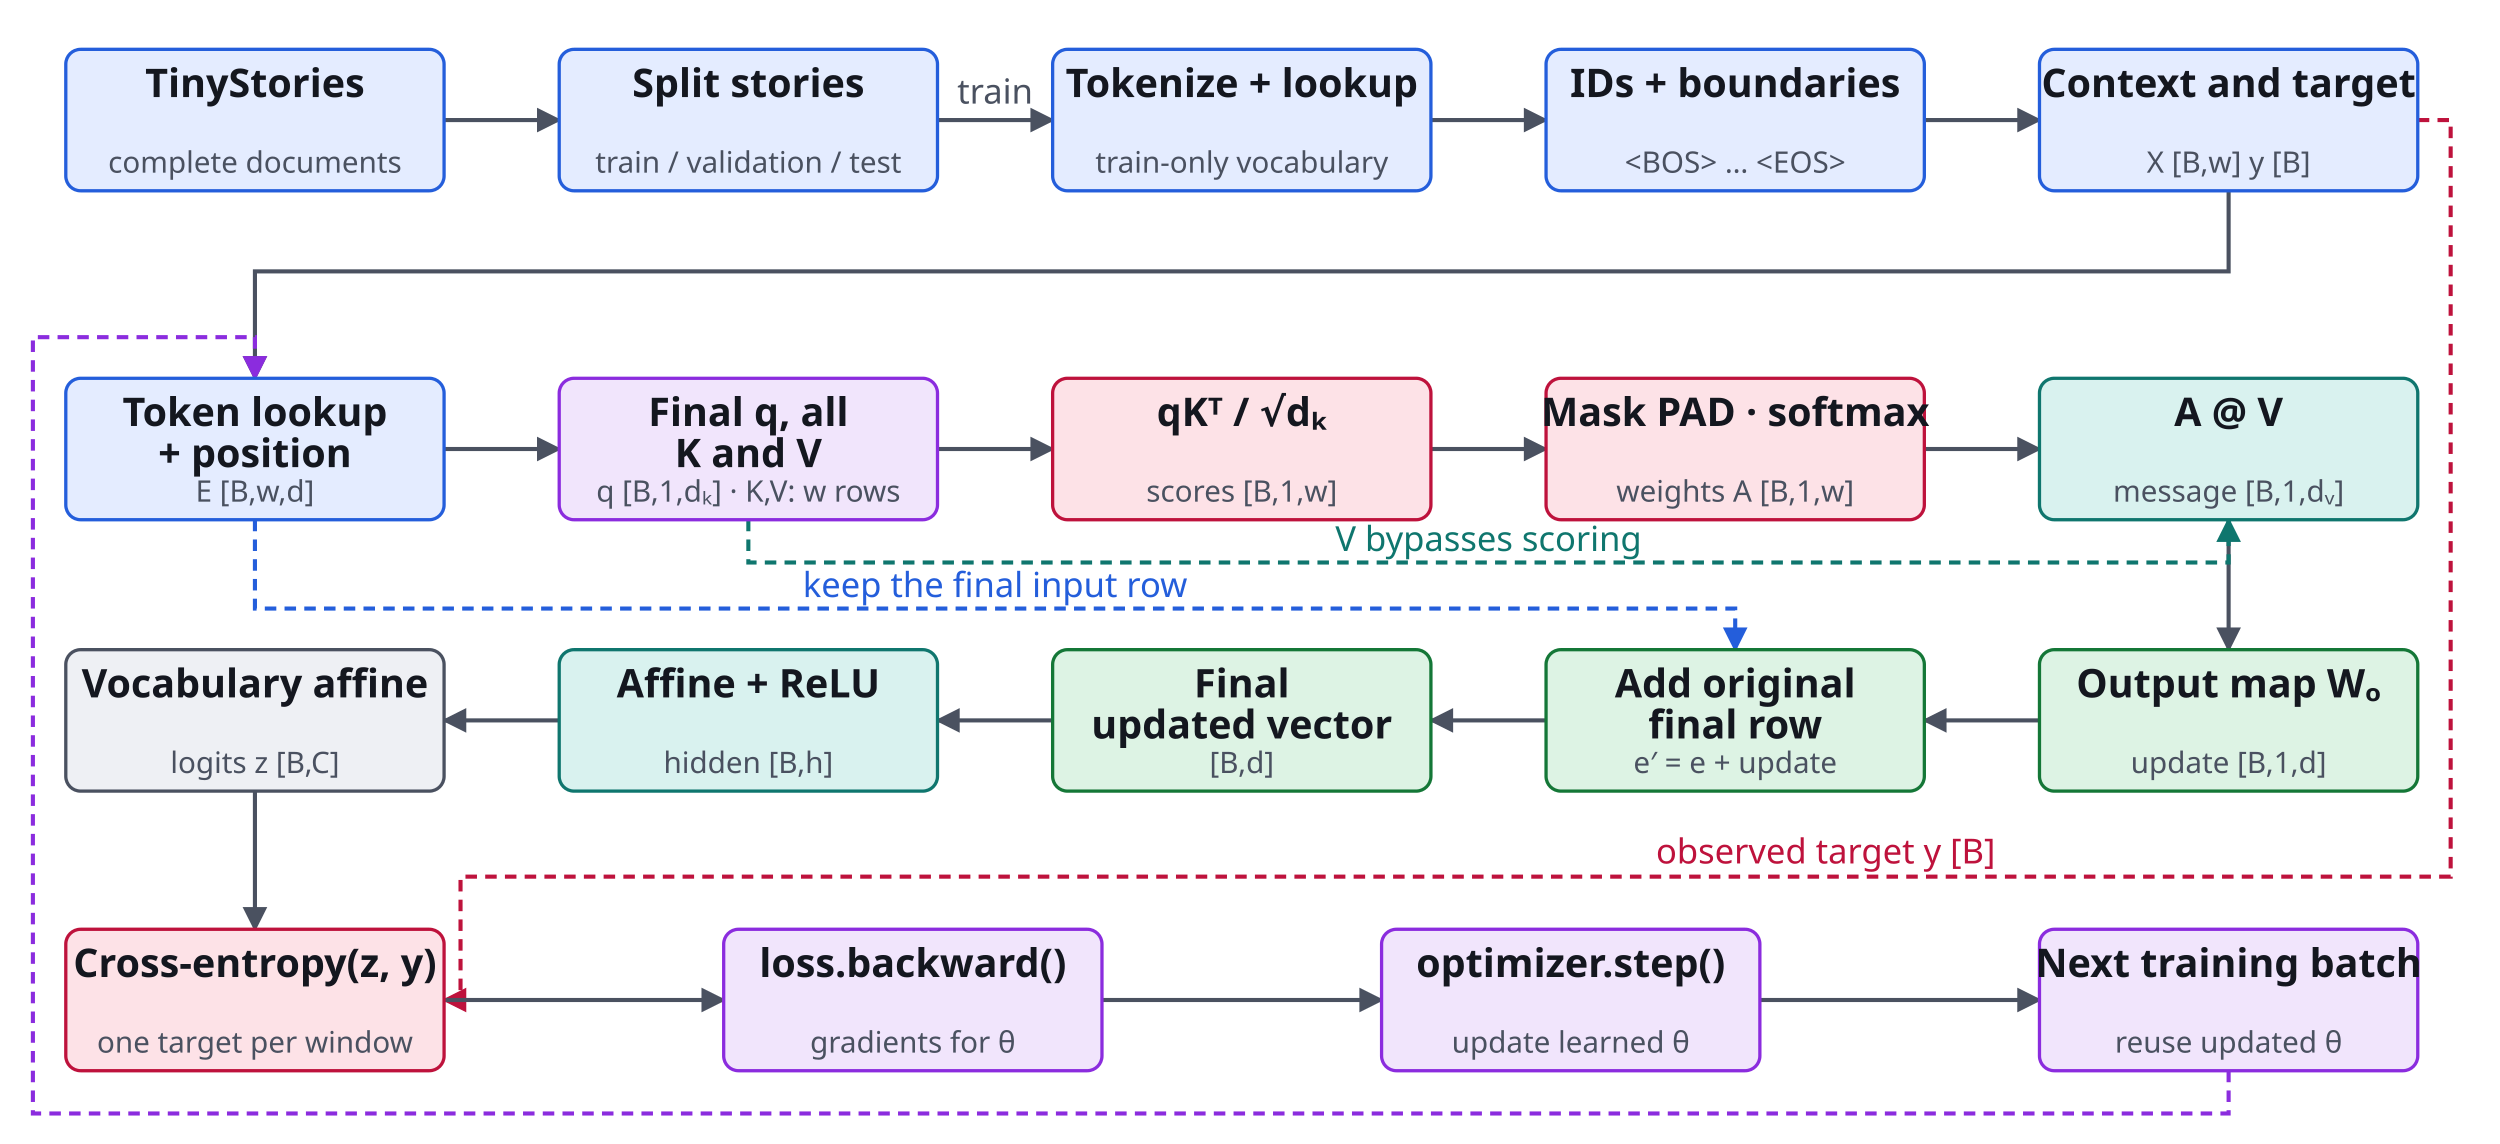
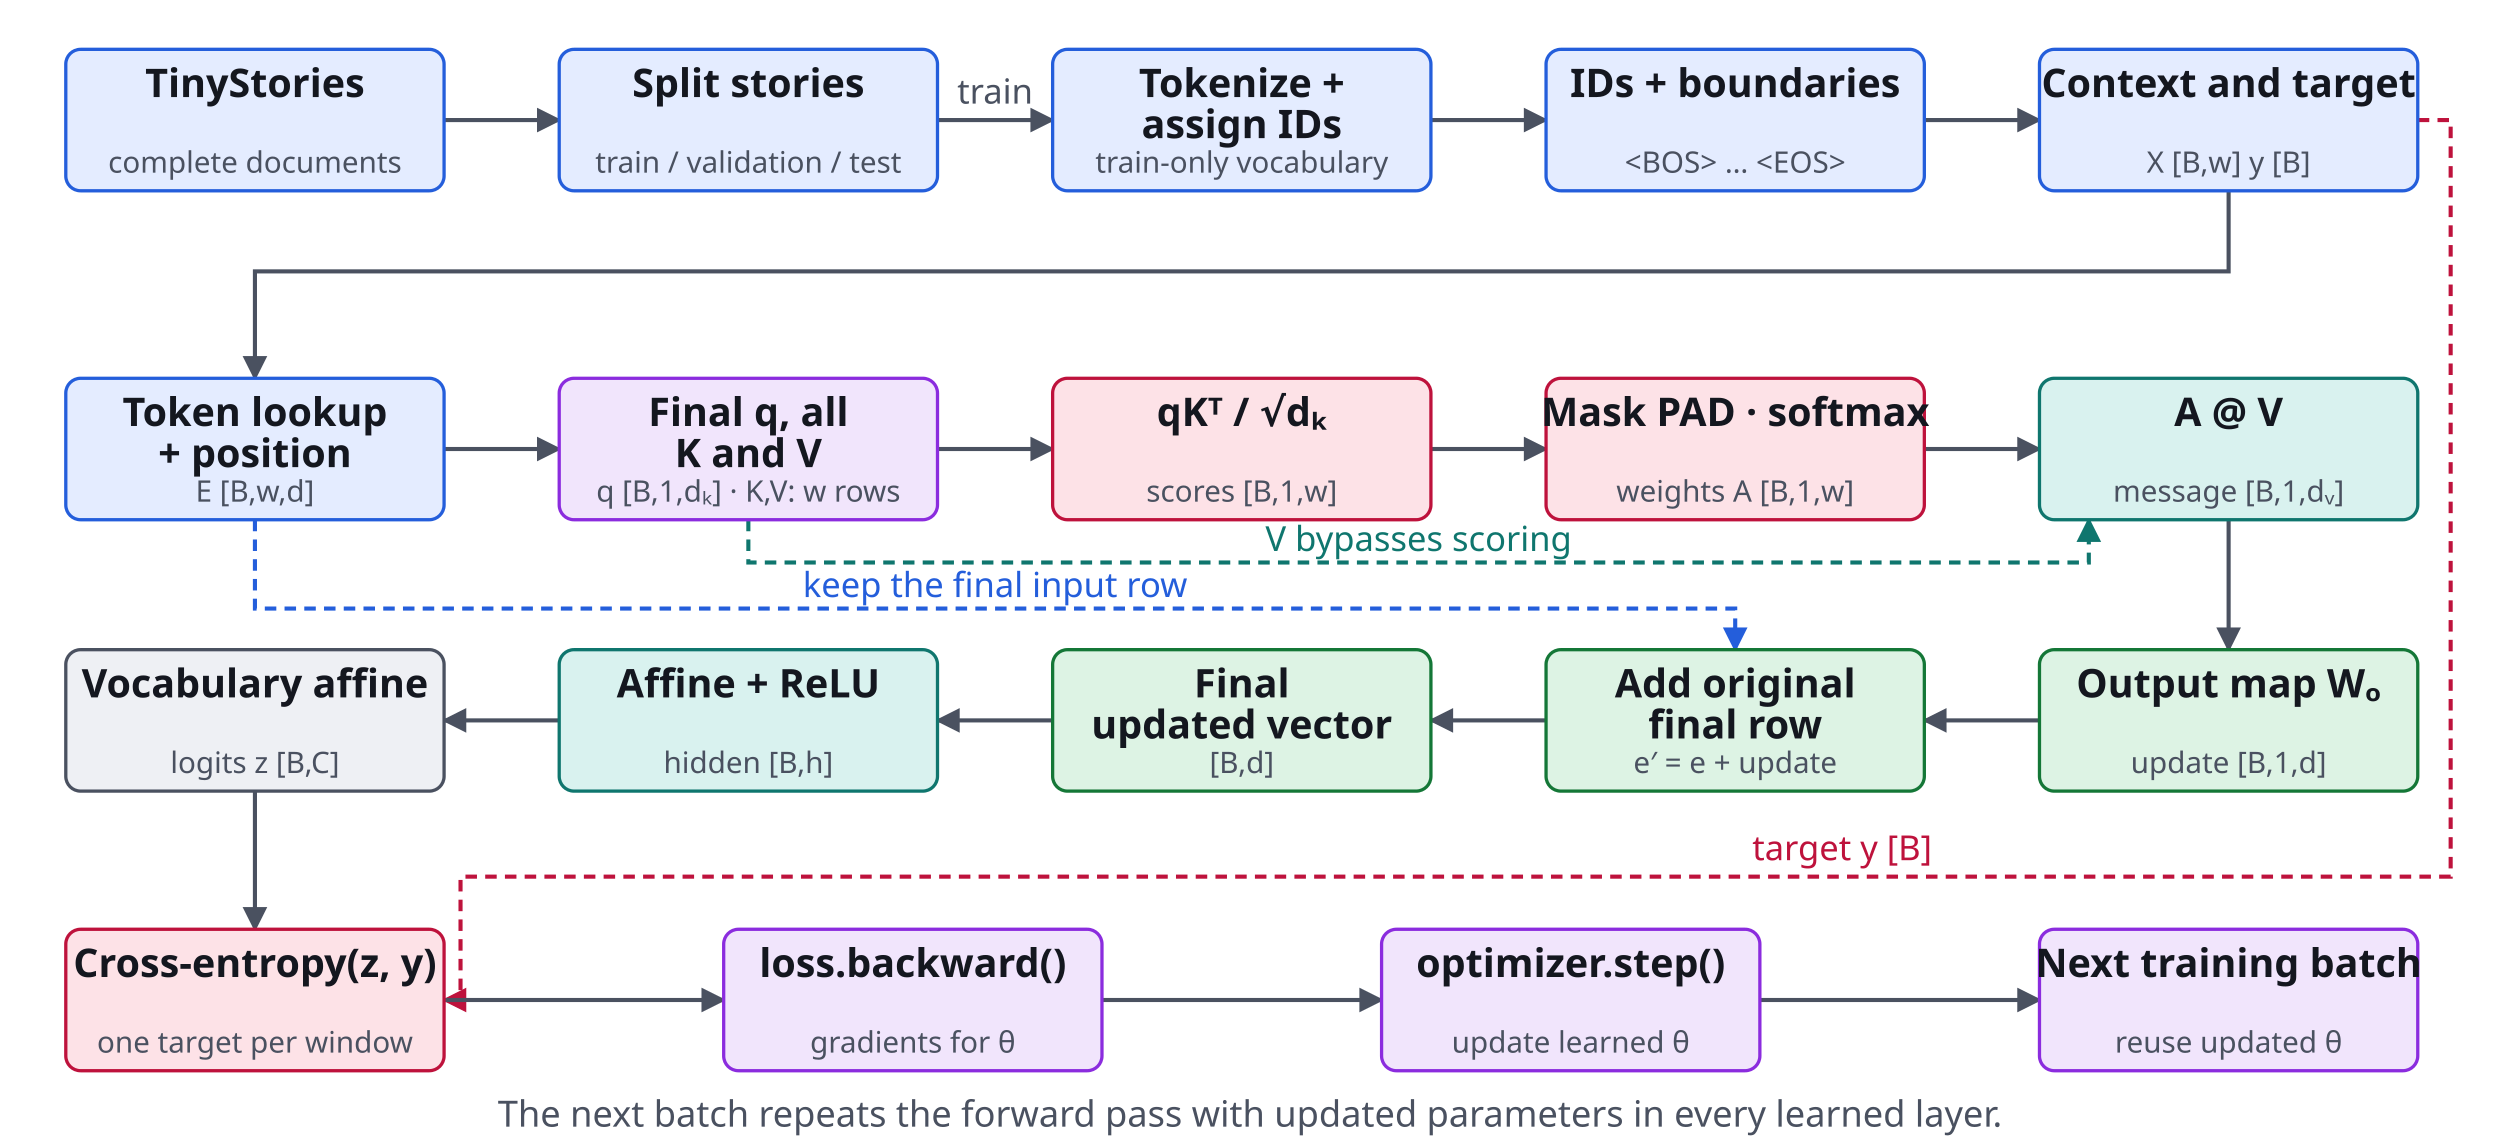
- <svg xmlns="http://www.w3.org/2000/svg" viewBox="0 0 1520 695" role="img" aria-label="attention training pipeline" style="font-family:Avenir Next,Segoe UI,sans-serif;background:#F7F8FA">
+ <svg xmlns="http://www.w3.org/2000/svg" viewBox="0 0 1520 695" role="img" aria-label="attention training pipeline" data-focus="" style="font-family:Avenir Next,Segoe UI,sans-serif;background:#F7F8FA">
  <defs>
-     <marker id="arrow" viewBox="0 0 10 10" refX="9" refY="5" markerWidth="6" markerHeight="6" orient="auto-start-reverse">
-       <path d="M0 0 L10 5 L0 10z" fill="context-stroke" />
+     <marker id="pipeline-attention-map-data-arrow" viewBox="0 0 10 10" refX="9" refY="5" markerWidth="6" markerHeight="6" orient="auto-start-reverse">
+       <path d="M0 0 L10 5 L0 10z" fill="#245EDB" />
+     </marker>
+     <marker id="pipeline-attention-map-q-arrow" viewBox="0 0 10 10" refX="9" refY="5" markerWidth="6" markerHeight="6" orient="auto-start-reverse">
+       <path d="M0 0 L10 5 L0 10z" fill="#8B2CDE" />
+     </marker>
+     <marker id="pipeline-attention-map-a-arrow" viewBox="0 0 10 10" refX="9" refY="5" markerWidth="6" markerHeight="6" orient="auto-start-reverse">
+       <path d="M0 0 L10 5 L0 10z" fill="#BE123C" />
+     </marker>
+     <marker id="pipeline-attention-map-v-arrow" viewBox="0 0 10 10" refX="9" refY="5" markerWidth="6" markerHeight="6" orient="auto-start-reverse">
+       <path d="M0 0 L10 5 L0 10z" fill="#0F766E" />
+     </marker>
+     <marker id="pipeline-attention-map-update-arrow" viewBox="0 0 10 10" refX="9" refY="5" markerWidth="6" markerHeight="6" orient="auto-start-reverse">
+       <path d="M0 0 L10 5 L0 10z" fill="#147737" />
+     </marker>
+     <marker id="pipeline-attention-map-neutral-arrow" viewBox="0 0 10 10" refX="9" refY="5" markerWidth="6" markerHeight="6" orient="auto-start-reverse">
+       <path d="M0 0 L10 5 L0 10z" fill="#4A5160" />
    </marker>
  </defs>
  <g opacity="1" data-edge="stories:split">
-     <path d="M270 73 L340 73" fill="none" stroke="#4A5160" stroke-width="2.5" marker-end="url(#arrow)" />
+     <path d="M270 73 L340 73" fill="none" stroke="#4A5160" stroke-width="2.5" marker-end="url(#pipeline-attention-map-neutral-arrow)" />
  </g>
  <g opacity="1" data-edge="split:tokenize">
-     <path d="M570 73 L640 73" fill="none" stroke="#4A5160" stroke-width="2.5" marker-end="url(#arrow)" />
+     <path d="M570 73 L640 73" fill="none" stroke="#4A5160" stroke-width="2.5" marker-end="url(#pipeline-attention-map-neutral-arrow)" />
    <text x="605" y="63" text-anchor="middle" font-size="21" fill="#4A5160">train</text>
  </g>
  <g opacity="1" data-edge="tokenize:ids">
-     <path d="M870 73 L940 73" fill="none" stroke="#4A5160" stroke-width="2.5" marker-end="url(#arrow)" />
+     <path d="M870 73 L940 73" fill="none" stroke="#4A5160" stroke-width="2.5" marker-end="url(#pipeline-attention-map-neutral-arrow)" />
  </g>
  <g opacity="1" data-edge="ids:windows">
-     <path d="M1170 73 L1240 73" fill="none" stroke="#4A5160" stroke-width="2.5" marker-end="url(#arrow)" />
+     <path d="M1170 73 L1240 73" fill="none" stroke="#4A5160" stroke-width="2.5" marker-end="url(#pipeline-attention-map-neutral-arrow)" />
  </g>
  <g opacity="1" data-edge="windows:embedding">
-     <path d="M1355 116 L1355 165 L155 165 L155 230" fill="none" stroke="#4A5160" stroke-width="2.5" marker-end="url(#arrow)" />
+     <path d="M1355 116 L1355 165 L155 165 L155 230" fill="none" stroke="#4A5160" stroke-width="2.5" marker-end="url(#pipeline-attention-map-neutral-arrow)" />
  </g>
  <g opacity="1" data-edge="embedding:qkv">
-     <path d="M270 273 L340 273" fill="none" stroke="#4A5160" stroke-width="2.5" marker-end="url(#arrow)" />
+     <path d="M270 273 L340 273" fill="none" stroke="#4A5160" stroke-width="2.5" marker-end="url(#pipeline-attention-map-neutral-arrow)" />
  </g>
  <g opacity="1" data-edge="qkv:scores">
-     <path d="M570 273 L640 273" fill="none" stroke="#4A5160" stroke-width="2.5" marker-end="url(#arrow)" />
+     <path d="M570 273 L640 273" fill="none" stroke="#4A5160" stroke-width="2.5" marker-end="url(#pipeline-attention-map-neutral-arrow)" />
  </g>
  <g opacity="1" data-edge="scores:weights">
-     <path d="M870 273 L940 273" fill="none" stroke="#4A5160" stroke-width="2.5" marker-end="url(#arrow)" />
+     <path d="M870 273 L940 273" fill="none" stroke="#4A5160" stroke-width="2.5" marker-end="url(#pipeline-attention-map-neutral-arrow)" />
  </g>
  <g opacity="1" data-edge="weights:message">
-     <path d="M1170 273 L1240 273" fill="none" stroke="#4A5160" stroke-width="2.5" marker-end="url(#arrow)" />
+     <path d="M1170 273 L1240 273" fill="none" stroke="#4A5160" stroke-width="2.5" marker-end="url(#pipeline-attention-map-neutral-arrow)" />
  </g>
  <g opacity="1" data-edge="message:projection">
-     <path d="M1355 316 L1355 395" fill="none" stroke="#4A5160" stroke-width="2.5" marker-end="url(#arrow)" />
+     <path d="M1355 316 L1355 395" fill="none" stroke="#4A5160" stroke-width="2.5" marker-end="url(#pipeline-attention-map-neutral-arrow)" />
  </g>
  <g opacity="1" data-edge="projection:residual">
-     <path d="M1240 438 L1170 438" fill="none" stroke="#4A5160" stroke-width="2.5" marker-end="url(#arrow)" />
+     <path d="M1240 438 L1170 438" fill="none" stroke="#4A5160" stroke-width="2.5" marker-end="url(#pipeline-attention-map-neutral-arrow)" />
  </g>
  <g opacity="1" data-edge="residual:readout">
-     <path d="M940 438 L870 438" fill="none" stroke="#4A5160" stroke-width="2.5" marker-end="url(#arrow)" />
+     <path d="M940 438 L870 438" fill="none" stroke="#4A5160" stroke-width="2.5" marker-end="url(#pipeline-attention-map-neutral-arrow)" />
  </g>
  <g opacity="1" data-edge="readout:hidden">
-     <path d="M640 438 L570 438" fill="none" stroke="#4A5160" stroke-width="2.5" marker-end="url(#arrow)" />
+     <path d="M640 438 L570 438" fill="none" stroke="#4A5160" stroke-width="2.5" marker-end="url(#pipeline-attention-map-neutral-arrow)" />
  </g>
  <g opacity="1" data-edge="hidden:logits">
-     <path d="M340 438 L270 438" fill="none" stroke="#4A5160" stroke-width="2.5" marker-end="url(#arrow)" />
+     <path d="M340 438 L270 438" fill="none" stroke="#4A5160" stroke-width="2.5" marker-end="url(#pipeline-attention-map-neutral-arrow)" />
  </g>
  <g opacity="1" data-edge="qkv:message">
-     <path d="M455 316 L455 342 L1355 342 L1355 316" fill="none" stroke="#0F766E" stroke-width="2.5" marker-end="url(#arrow)" stroke-dasharray="7 5" />
-     <text x="905.0" y="335" text-anchor="middle" font-size="21" fill="#0F766E">V bypasses scoring</text>
+     <path d="M455 316 L455 342 L1270 342 L1270 316" fill="none" stroke="#0F766E" stroke-width="2.5" marker-end="url(#pipeline-attention-map-v-arrow)" stroke-dasharray="7 5" />
+     <text x="862.5" y="335" text-anchor="middle" font-size="21" fill="#0F766E">V bypasses scoring</text>
  </g>
  <g opacity="1" data-edge="embedding:residual">
-     <path d="M155 316 L155 370 L1055 370 L1055 395" fill="none" stroke="#245EDB" stroke-width="2.5" marker-end="url(#arrow)" stroke-dasharray="7 5" />
+     <path d="M155 316 L155 370 L1055 370 L1055 395" fill="none" stroke="#245EDB" stroke-width="2.5" marker-end="url(#pipeline-attention-map-data-arrow)" stroke-dasharray="7 5" />
    <text x="605.0" y="363" text-anchor="middle" font-size="21" fill="#245EDB">keep the final input row</text>
  </g>
  <g opacity="1" data-edge="logits:loss">
-     <path d="M155 481 L155 565" fill="none" stroke="#4A5160" stroke-width="2.5" marker-end="url(#arrow)" />
+     <path d="M155 481 L155 565" fill="none" stroke="#4A5160" stroke-width="2.5" marker-end="url(#pipeline-attention-map-neutral-arrow)" />
  </g>
  <g opacity="1" data-edge="windows:loss">
-     <path d="M1470 73 L1490 73 L1490 533 L280 533 L280 608 L270 608" fill="none" stroke="#BE123C" stroke-width="2.5" marker-end="url(#arrow)" stroke-dasharray="7 5" />
-     <text x="1110" y="525" text-anchor="middle" font-size="21" fill="#BE123C">observed target y [B]</text>
+     <path d="M1470 73 L1490 73 L1490 533 L280 533 L280 608 L270 608" fill="none" stroke="#BE123C" stroke-width="2.5" marker-end="url(#pipeline-attention-map-a-arrow)" stroke-dasharray="7 5" />
+     <text x="1120" y="523" text-anchor="middle" font-size="21" fill="#BE123C">target y [B]</text>
  </g>
  <g opacity="1" data-edge="loss:backward">
-     <path d="M270 608 L440 608" fill="none" stroke="#4A5160" stroke-width="2.5" marker-end="url(#arrow)" />
+     <path d="M270 608 L440 608" fill="none" stroke="#4A5160" stroke-width="2.5" marker-end="url(#pipeline-attention-map-neutral-arrow)" />
  </g>
  <g opacity="1" data-edge="backward:optimizer">
-     <path d="M670 608 L840 608" fill="none" stroke="#4A5160" stroke-width="2.5" marker-end="url(#arrow)" />
+     <path d="M670 608 L840 608" fill="none" stroke="#4A5160" stroke-width="2.5" marker-end="url(#pipeline-attention-map-neutral-arrow)" />
  </g>
  <g opacity="1" data-edge="optimizer:parameters">
-     <path d="M1070 608 L1240 608" fill="none" stroke="#4A5160" stroke-width="2.5" marker-end="url(#arrow)" />
+     <path d="M1070 608 L1240 608" fill="none" stroke="#4A5160" stroke-width="2.5" marker-end="url(#pipeline-attention-map-neutral-arrow)" />
  </g>
-   <g opacity="1" data-edge="parameters:embedding">
-     <path d="M1355 651 L1355 677 L20 677 L20 205 L155 205 L155 230" fill="none" stroke="#8B2CDE" stroke-width="2.5" marker-end="url(#arrow)" stroke-dasharray="7 5" />
-   </g>
-   <g data-stage="stories" opacity="1">
+   <g data-stage="stories" data-active="true" opacity="1">
    <rect x="40" y="30" width="230" height="86" rx="9" fill="#E4ECFF" stroke="#245EDB" stroke-width="2" />
    <text x="155" y="59" text-anchor="middle" font-size="24" font-weight="600" fill="#14171F">TinyStories</text>
    <text x="155" y="105" text-anchor="middle" font-size="18" fill="#4A5160">complete documents</text>
  </g>
-   <g data-stage="split" opacity="1">
+   <g data-stage="split" data-active="true" opacity="1">
    <rect x="340" y="30" width="230" height="86" rx="9" fill="#E4ECFF" stroke="#245EDB" stroke-width="2" />
    <text x="455" y="59" text-anchor="middle" font-size="24" font-weight="600" fill="#14171F">Split stories</text>
    <text x="455" y="105" text-anchor="middle" font-size="18" fill="#4A5160">train / validation / test</text>
  </g>
-   <g data-stage="tokenize" opacity="1">
+   <g data-stage="tokenize" data-active="true" opacity="1">
    <rect x="640" y="30" width="230" height="86" rx="9" fill="#E4ECFF" stroke="#245EDB" stroke-width="2" />
-     <text x="755" y="59" text-anchor="middle" font-size="24" font-weight="600" fill="#14171F">Tokenize + lookup</text>
+     <text x="755" y="59" text-anchor="middle" font-size="24" font-weight="600" fill="#14171F">Tokenize +</text>
+     <text x="755" y="84" text-anchor="middle" font-size="24" font-weight="600" fill="#14171F">assign IDs</text>
    <text x="755" y="105" text-anchor="middle" font-size="18" fill="#4A5160">train-only vocabulary</text>
  </g>
-   <g data-stage="ids" opacity="1">
+   <g data-stage="ids" data-active="true" opacity="1">
    <rect x="940" y="30" width="230" height="86" rx="9" fill="#E4ECFF" stroke="#245EDB" stroke-width="2" />
    <text x="1055" y="59" text-anchor="middle" font-size="24" font-weight="600" fill="#14171F">IDs + boundaries</text>
    <text x="1055" y="105" text-anchor="middle" font-size="18" fill="#4A5160">&lt;BOS&gt; … &lt;EOS&gt;</text>
  </g>
-   <g data-stage="windows" opacity="1">
+   <g data-stage="windows" data-active="true" opacity="1">
    <rect x="1240" y="30" width="230" height="86" rx="9" fill="#E4ECFF" stroke="#245EDB" stroke-width="2" />
    <text x="1355" y="59" text-anchor="middle" font-size="24" font-weight="600" fill="#14171F">Context and target</text>
    <text x="1355" y="105" text-anchor="middle" font-size="18" fill="#4A5160">X [B,w]   y [B]</text>
  </g>
-   <g data-stage="embedding" opacity="1">
+   <g data-stage="embedding" data-active="true" opacity="1">
    <rect x="40" y="230" width="230" height="86" rx="9" fill="#E4ECFF" stroke="#245EDB" stroke-width="2" />
    <text x="155" y="259" text-anchor="middle" font-size="24" font-weight="600" fill="#14171F">Token lookup</text>
    <text x="155" y="284" text-anchor="middle" font-size="24" font-weight="600" fill="#14171F">+ position</text>
    <text x="155" y="305" text-anchor="middle" font-size="18" fill="#4A5160">E [B,w,d]</text>
  </g>
-   <g data-stage="qkv" opacity="1">
+   <g data-stage="qkv" data-active="true" opacity="1">
    <rect x="340" y="230" width="230" height="86" rx="9" fill="#F1E5FC" stroke="#8B2CDE" stroke-width="2" />
    <text x="455" y="259" text-anchor="middle" font-size="24" font-weight="600" fill="#14171F">Final q, all</text>
    <text x="455" y="284" text-anchor="middle" font-size="24" font-weight="600" fill="#14171F">K and V</text>
    <text x="455" y="305" text-anchor="middle" font-size="18" fill="#4A5160">q [B,1,dₖ] · K,V: w rows</text>
  </g>
-   <g data-stage="scores" opacity="1">
+   <g data-stage="scores" data-active="true" opacity="1">
    <rect x="640" y="230" width="230" height="86" rx="9" fill="#FDE2E7" stroke="#BE123C" stroke-width="2" />
    <text x="755" y="259" text-anchor="middle" font-size="24" font-weight="600" fill="#14171F">qKᵀ / √dₖ</text>
    <text x="755" y="305" text-anchor="middle" font-size="18" fill="#4A5160">scores [B,1,w]</text>
  </g>
-   <g data-stage="weights" opacity="1">
+   <g data-stage="weights" data-active="true" opacity="1">
    <rect x="940" y="230" width="230" height="86" rx="9" fill="#FDE2E7" stroke="#BE123C" stroke-width="2" />
    <text x="1055" y="259" text-anchor="middle" font-size="24" font-weight="600" fill="#14171F">Mask PAD · softmax</text>
    <text x="1055" y="305" text-anchor="middle" font-size="18" fill="#4A5160">weights A [B,1,w]</text>
  </g>
-   <g data-stage="message" opacity="1">
+   <g data-stage="message" data-active="true" opacity="1">
    <rect x="1240" y="230" width="230" height="86" rx="9" fill="#D9F2EF" stroke="#0F766E" stroke-width="2" />
    <text x="1355" y="259" text-anchor="middle" font-size="24" font-weight="600" fill="#14171F">A @ V</text>
    <text x="1355" y="305" text-anchor="middle" font-size="18" fill="#4A5160">message [B,1,dᵥ]</text>
  </g>
-   <g data-stage="projection" opacity="1">
+   <g data-stage="projection" data-active="true" opacity="1">
    <rect x="1240" y="395" width="230" height="86" rx="9" fill="#DDF3E4" stroke="#147737" stroke-width="2" />
    <text x="1355" y="424" text-anchor="middle" font-size="24" font-weight="600" fill="#14171F">Output map Wₒ</text>
    <text x="1355" y="470" text-anchor="middle" font-size="18" fill="#4A5160">update [B,1,d]</text>
  </g>
-   <g data-stage="residual" opacity="1">
+   <g data-stage="residual" data-active="true" opacity="1">
    <rect x="940" y="395" width="230" height="86" rx="9" fill="#DDF3E4" stroke="#147737" stroke-width="2" />
    <text x="1055" y="424" text-anchor="middle" font-size="24" font-weight="600" fill="#14171F">Add original</text>
    <text x="1055" y="449" text-anchor="middle" font-size="24" font-weight="600" fill="#14171F">final row</text>
    <text x="1055" y="470" text-anchor="middle" font-size="18" fill="#4A5160">e′ = e + update</text>
  </g>
-   <g data-stage="readout" opacity="1">
+   <g data-stage="readout" data-active="true" opacity="1">
    <rect x="640" y="395" width="230" height="86" rx="9" fill="#DDF3E4" stroke="#147737" stroke-width="2" />
    <text x="755" y="424" text-anchor="middle" font-size="24" font-weight="600" fill="#14171F">Final</text>
    <text x="755" y="449" text-anchor="middle" font-size="24" font-weight="600" fill="#14171F">updated vector</text>
    <text x="755" y="470" text-anchor="middle" font-size="18" fill="#4A5160">[B,d]</text>
  </g>
-   <g data-stage="hidden" opacity="1">
+   <g data-stage="hidden" data-active="true" opacity="1">
    <rect x="340" y="395" width="230" height="86" rx="9" fill="#D9F2EF" stroke="#0F766E" stroke-width="2" />
    <text x="455" y="424" text-anchor="middle" font-size="24" font-weight="600" fill="#14171F">Affine + ReLU</text>
    <text x="455" y="470" text-anchor="middle" font-size="18" fill="#4A5160">hidden [B,h]</text>
  </g>
-   <g data-stage="logits" opacity="1">
+   <g data-stage="logits" data-active="true" opacity="1">
    <rect x="40" y="395" width="230" height="86" rx="9" fill="#EEF0F4" stroke="#4A5160" stroke-width="2" />
    <text x="155" y="424" text-anchor="middle" font-size="24" font-weight="600" fill="#14171F">Vocabulary affine</text>
    <text x="155" y="470" text-anchor="middle" font-size="18" fill="#4A5160">logits z [B,C]</text>
  </g>
-   <g data-stage="loss" opacity="1">
+   <g data-stage="loss" data-active="true" opacity="1">
    <rect x="40" y="565" width="230" height="86" rx="9" fill="#FDE2E7" stroke="#BE123C" stroke-width="2" />
    <text x="155" y="594" text-anchor="middle" font-size="24" font-weight="600" fill="#14171F">Cross-entropy(z, y)</text>
    <text x="155" y="640" text-anchor="middle" font-size="18" fill="#4A5160">one target per window</text>
  </g>
-   <g data-stage="backward" opacity="1">
+   <g data-stage="backward" data-active="true" opacity="1">
    <rect x="440" y="565" width="230" height="86" rx="9" fill="#F1E5FC" stroke="#8B2CDE" stroke-width="2" />
    <text x="555" y="594" text-anchor="middle" font-size="24" font-weight="600" fill="#14171F">loss.backward()</text>
    <text x="555" y="640" text-anchor="middle" font-size="18" fill="#4A5160">gradients for θ</text>
  </g>
-   <g data-stage="optimizer" opacity="1">
+   <g data-stage="optimizer" data-active="true" opacity="1">
    <rect x="840" y="565" width="230" height="86" rx="9" fill="#F1E5FC" stroke="#8B2CDE" stroke-width="2" />
    <text x="955" y="594" text-anchor="middle" font-size="24" font-weight="600" fill="#14171F">optimizer.step()</text>
    <text x="955" y="640" text-anchor="middle" font-size="18" fill="#4A5160">update learned θ</text>
  </g>
-   <g data-stage="parameters" opacity="1">
+   <g data-stage="parameters" data-active="true" opacity="1">
    <rect x="1240" y="565" width="230" height="86" rx="9" fill="#F1E5FC" stroke="#8B2CDE" stroke-width="2" />
    <text x="1355" y="594" text-anchor="middle" font-size="24" font-weight="600" fill="#14171F">Next training batch</text>
    <text x="1355" y="640" text-anchor="middle" font-size="18" fill="#4A5160">reuse updated θ</text>
  </g>
+   <text x="760" y="685" text-anchor="middle" font-size="22" fill="#4A5160">The next batch repeats the forward pass with updated parameters in every learned layer.</text>
</svg>
